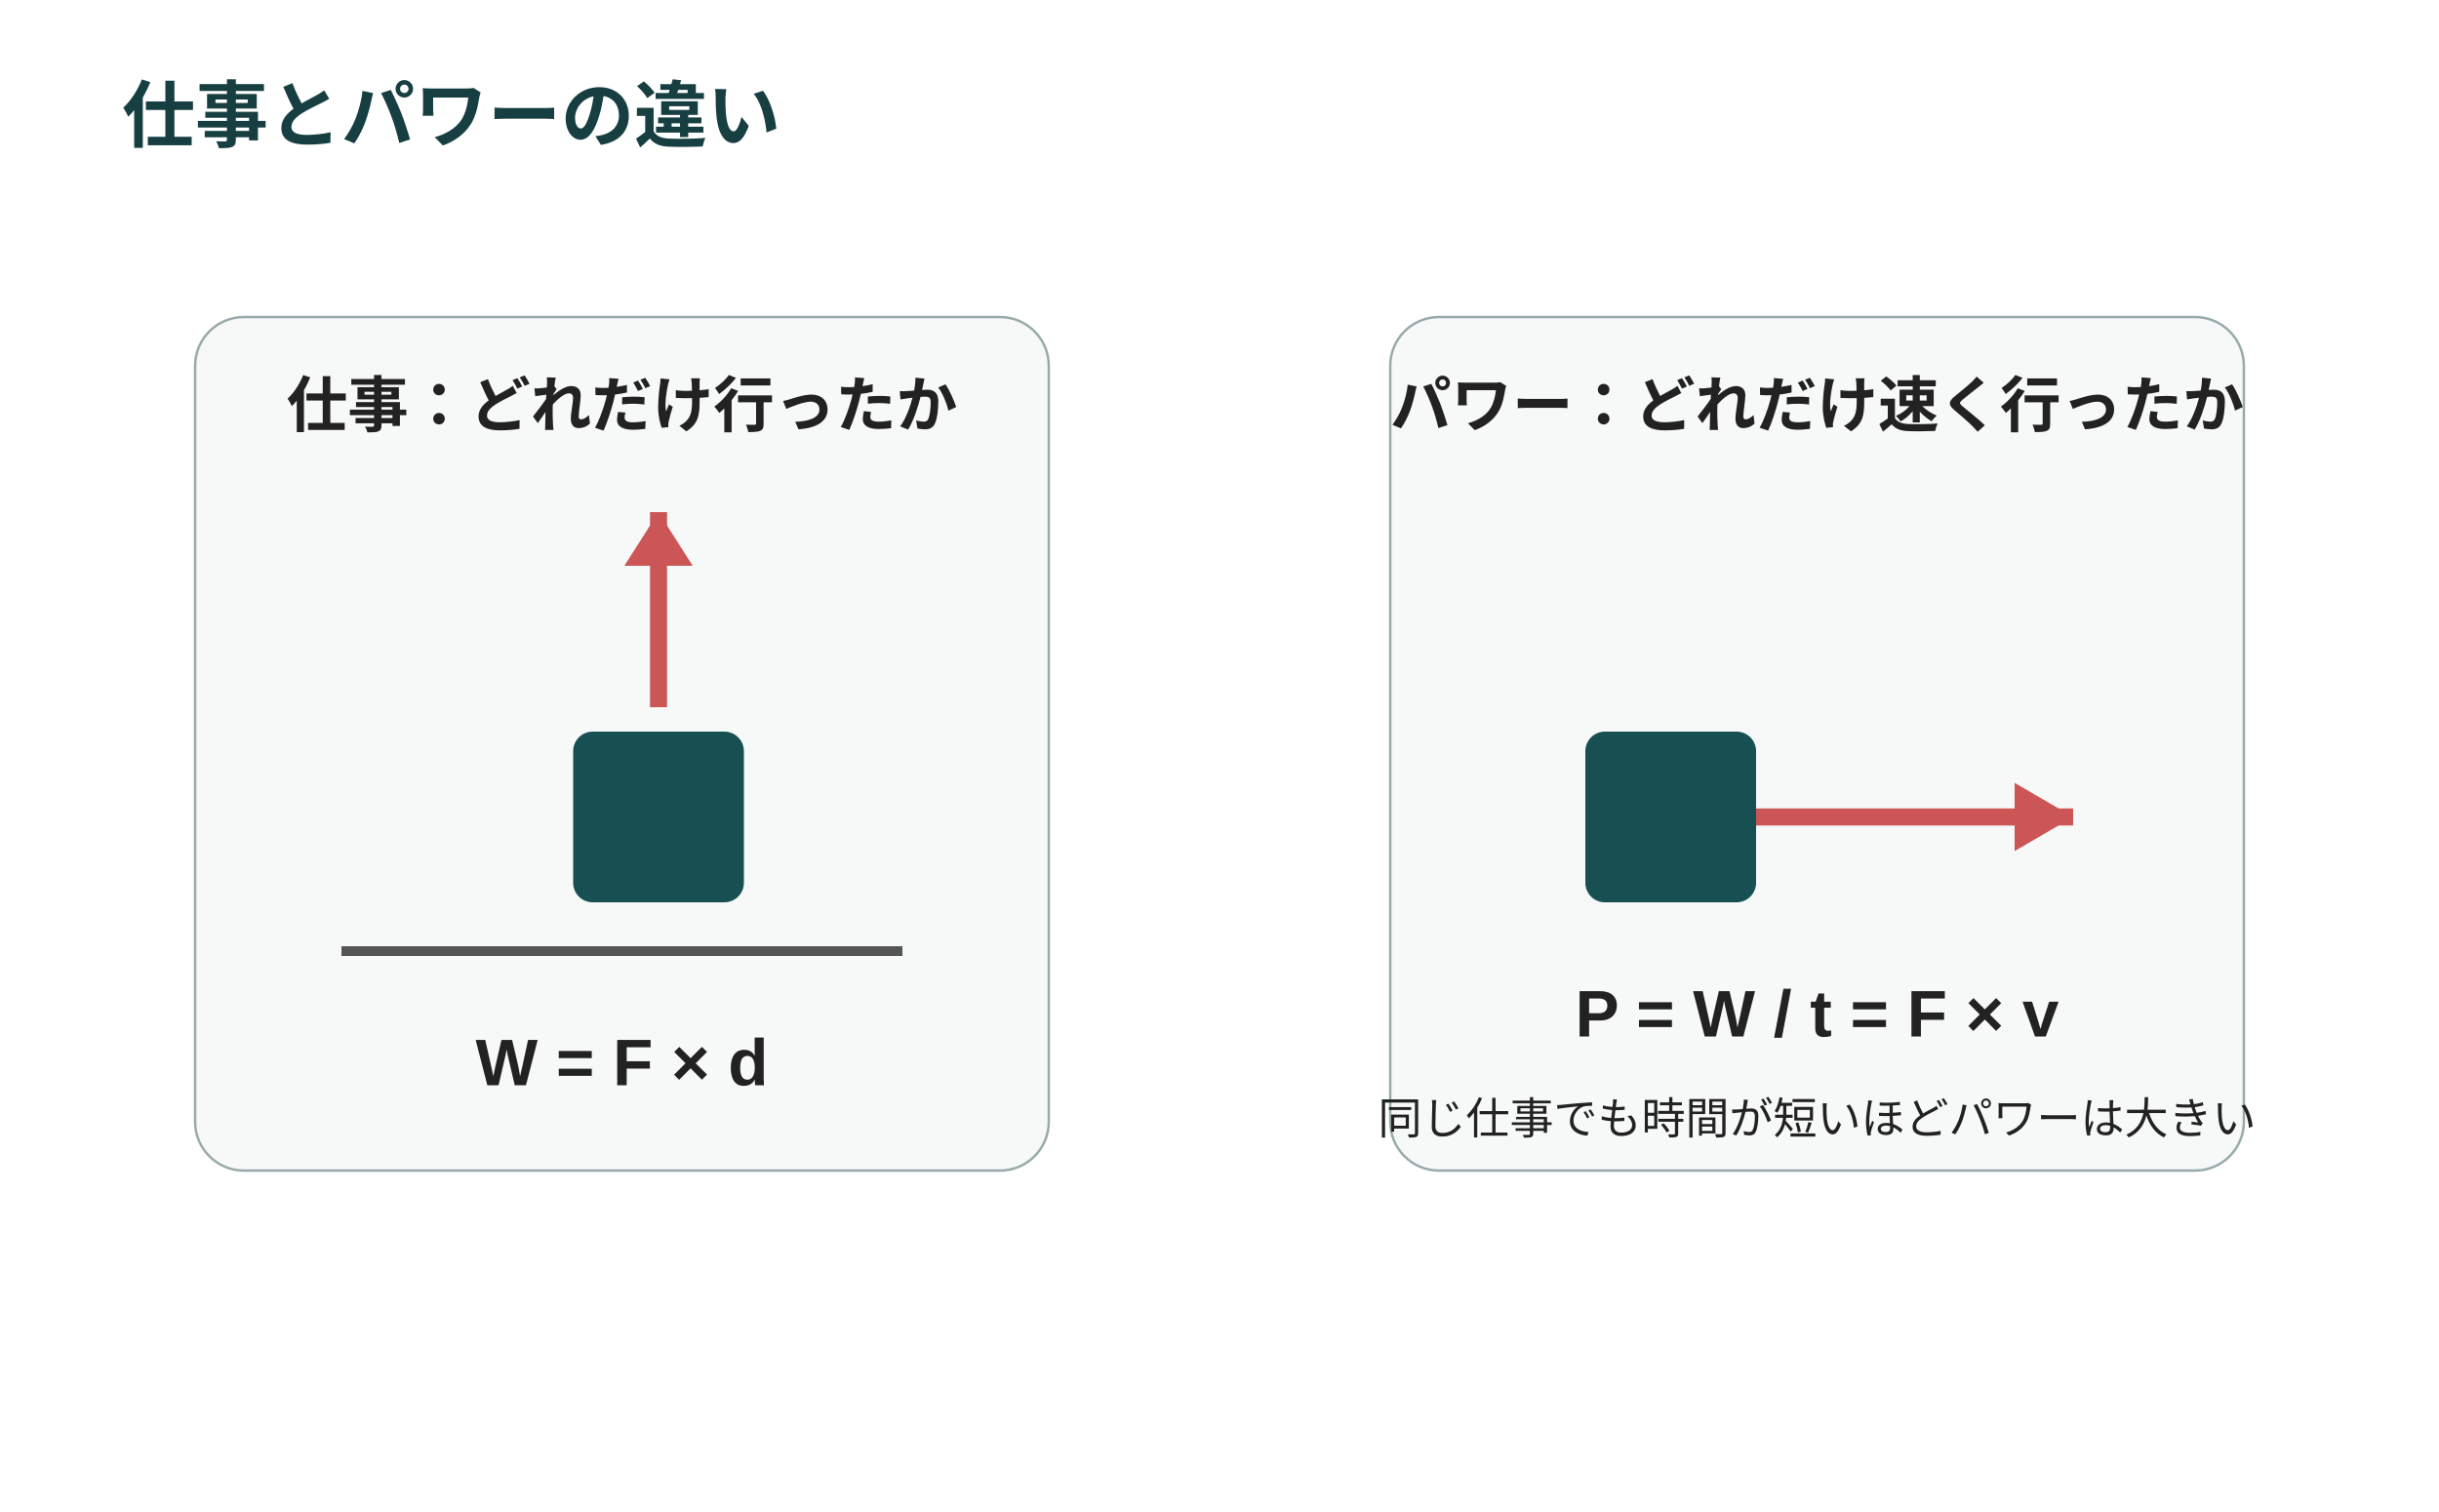
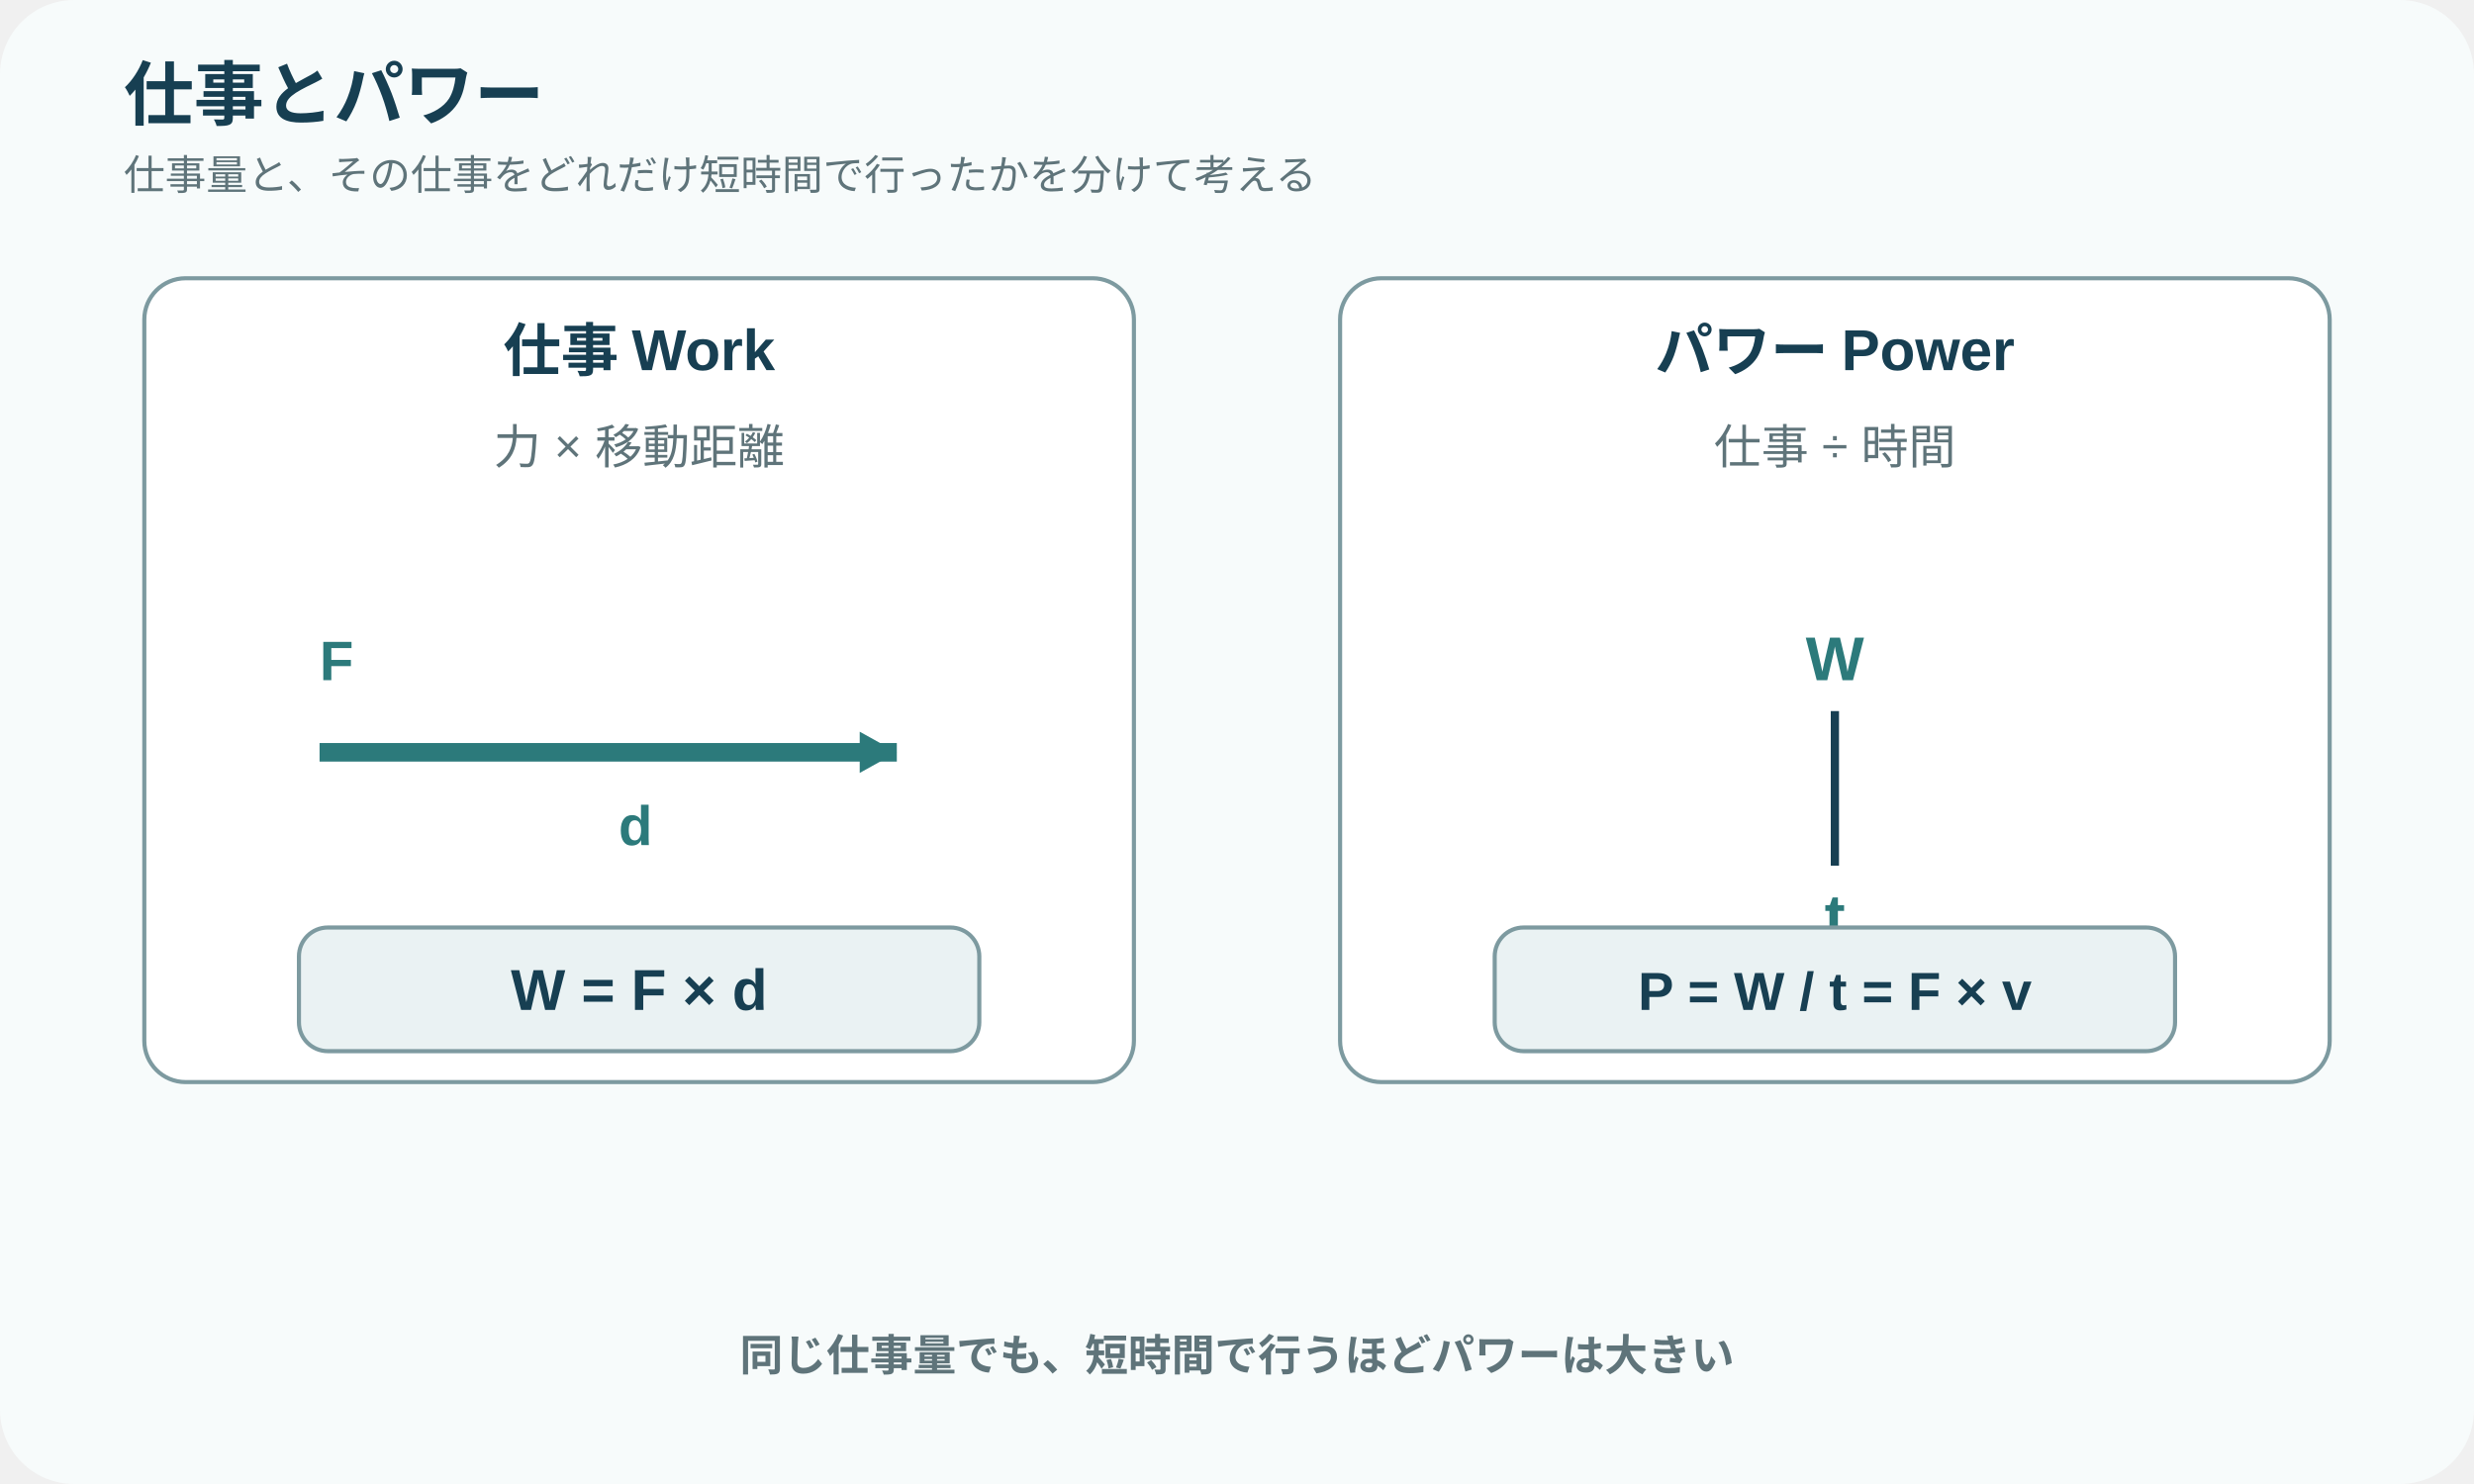
- <svg xmlns="http://www.w3.org/2000/svg" width="1000" height="620" viewBox="0 0 1000 620">
-   <rect width="1000" height="620" fill="#fff" />
-   <text x="50" y="58" font-family="Arial, 'Noto Sans JP', sans-serif" font-size="30" font-weight="700" fill="#173f42">仕事とパワーの違い</text>
-   <g font-family="Arial, 'Noto Sans JP', sans-serif" fill="#222">
-     <rect x="80" y="130" width="350" height="350" rx="20" fill="#f7f9f9" stroke="#9aa" />
-     <rect x="570" y="130" width="350" height="350" rx="20" fill="#f7f9f9" stroke="#9aa" />
-     <text x="255" y="175" text-anchor="middle" font-size="25" font-weight="700">仕事：どれだけ行ったか</text>
-     <line x1="140" y1="390" x2="370" y2="390" stroke="#555" stroke-width="4" />
-     <rect x="235" y="300" width="70" height="70" rx="8" fill="#174f52" />
-     <path d="M270 290 V210" stroke="#c55" stroke-width="7" />
-     <path d="M270 210 l-14 22 h28 z" fill="#c55" />
-     <text x="255" y="445" text-anchor="middle" font-size="27" font-weight="700">W = F × d</text>
-     <text x="745" y="175" text-anchor="middle" font-size="25" font-weight="700">パワー：どれだけ速く行ったか</text>
-     <rect x="650" y="300" width="70" height="70" rx="8" fill="#174f52" />
-     <path d="M720 335 H850" stroke="#c55" stroke-width="7" />
-     <path d="M850 335 l-24 -14 v28 z" fill="#c55" />
-     <text x="745" y="425" text-anchor="middle" font-size="27" font-weight="700">P = W / t = F × v</text>
-     <text x="745" y="465" text-anchor="middle" font-size="18">同じ仕事でも時間が短いほどパワーは大きい</text>
-   </g>
+ <svg xmlns="http://www.w3.org/2000/svg" viewBox="0 0 1200 720">
+   <rect width="1200" height="720" rx="36" fill="#f7fbfb" />
+   <text x="60" y="58" font-family="'Noto Sans JP','Hiragino Sans','Yu Gothic',Arial,sans-serif" font-size="34" font-weight="700" fill="#173f52">仕事とパワー</text>
+   <text x="60" y="92" font-family="'Noto Sans JP','Hiragino Sans','Yu Gothic',Arial,sans-serif" font-size="20" fill="#5f747a">仕事量と、その仕事をどれだけ短時間で行ったかを分けて考える</text>
+   <rect x="70" y="135" width="480" height="390" rx="20" fill="#ffffff" stroke="#7d9aa0" stroke-width="2" />
+   <text x="310" y="180" text-anchor="middle" font-family="'Noto Sans JP','Hiragino Sans','Yu Gothic',Arial,sans-serif" font-size="28" font-weight="700" fill="#173f52">仕事 Work</text>
+   <text x="310" y="225" text-anchor="middle" font-family="'Noto Sans JP','Hiragino Sans','Yu Gothic',Arial,sans-serif" font-size="23" font-weight="500" fill="#5f747a">力 × 移動距離</text>
+   <line x1="155" y1="365" x2="435" y2="365" stroke="#2c7a7b" stroke-width="9" />
+   <polygon points="435,365 417,355 417,375" fill="#2c7a7b" />
+   <text x="155" y="330" text-anchor="start" font-family="'Noto Sans JP','Hiragino Sans','Yu Gothic',Arial,sans-serif" font-size="27" font-weight="700" fill="#2c7a7b">F</text>
+   <text x="300" y="410" text-anchor="start" font-family="'Noto Sans JP','Hiragino Sans','Yu Gothic',Arial,sans-serif" font-size="27" font-weight="700" fill="#2c7a7b">d</text>
+   <rect x="145" y="450" width="330" height="60" rx="14" fill="#eaf2f3" stroke="#7d9aa0" stroke-width="2" />
+   <text x="310" y="490" text-anchor="middle" font-family="'Noto Sans JP','Hiragino Sans','Yu Gothic',Arial,sans-serif" font-size="28" font-weight="700" fill="#173f52">W = F × d</text>
+   <rect x="650" y="135" width="480" height="390" rx="20" fill="#ffffff" stroke="#7d9aa0" stroke-width="2" />
+   <text x="890" y="180" text-anchor="middle" font-family="'Noto Sans JP','Hiragino Sans','Yu Gothic',Arial,sans-serif" font-size="28" font-weight="700" fill="#173f52">パワー Power</text>
+   <text x="890" y="225" text-anchor="middle" font-family="'Noto Sans JP','Hiragino Sans','Yu Gothic',Arial,sans-serif" font-size="23" font-weight="500" fill="#5f747a">仕事 ÷ 時間</text>
+   <text x="890" y="330" text-anchor="middle" font-family="'Noto Sans JP','Hiragino Sans','Yu Gothic',Arial,sans-serif" font-size="30" font-weight="700" fill="#2c7a7b">W</text>
+   <line x1="890" y1="345" x2="890" y2="420" stroke="#173f52" stroke-width="4" />
+   <text x="890" y="455" text-anchor="middle" font-family="'Noto Sans JP','Hiragino Sans','Yu Gothic',Arial,sans-serif" font-size="30" font-weight="700" fill="#2c7a7b">t</text>
+   <rect x="725" y="450" width="330" height="60" rx="14" fill="#eaf2f3" stroke="#7d9aa0" stroke-width="2" />
+   <text x="890" y="490" text-anchor="middle" font-family="'Noto Sans JP','Hiragino Sans','Yu Gothic',Arial,sans-serif" font-size="26" font-weight="700" fill="#173f52">P = W / t = F × v</text>
+   <text x="600" y="665" text-anchor="middle" font-family="'Noto Sans JP','Hiragino Sans','Yu Gothic',Arial,sans-serif" font-size="21" font-weight="700" fill="#5f747a">同じ仕事量でも、短時間で行うほどパワーは大きい</text>
</svg>
